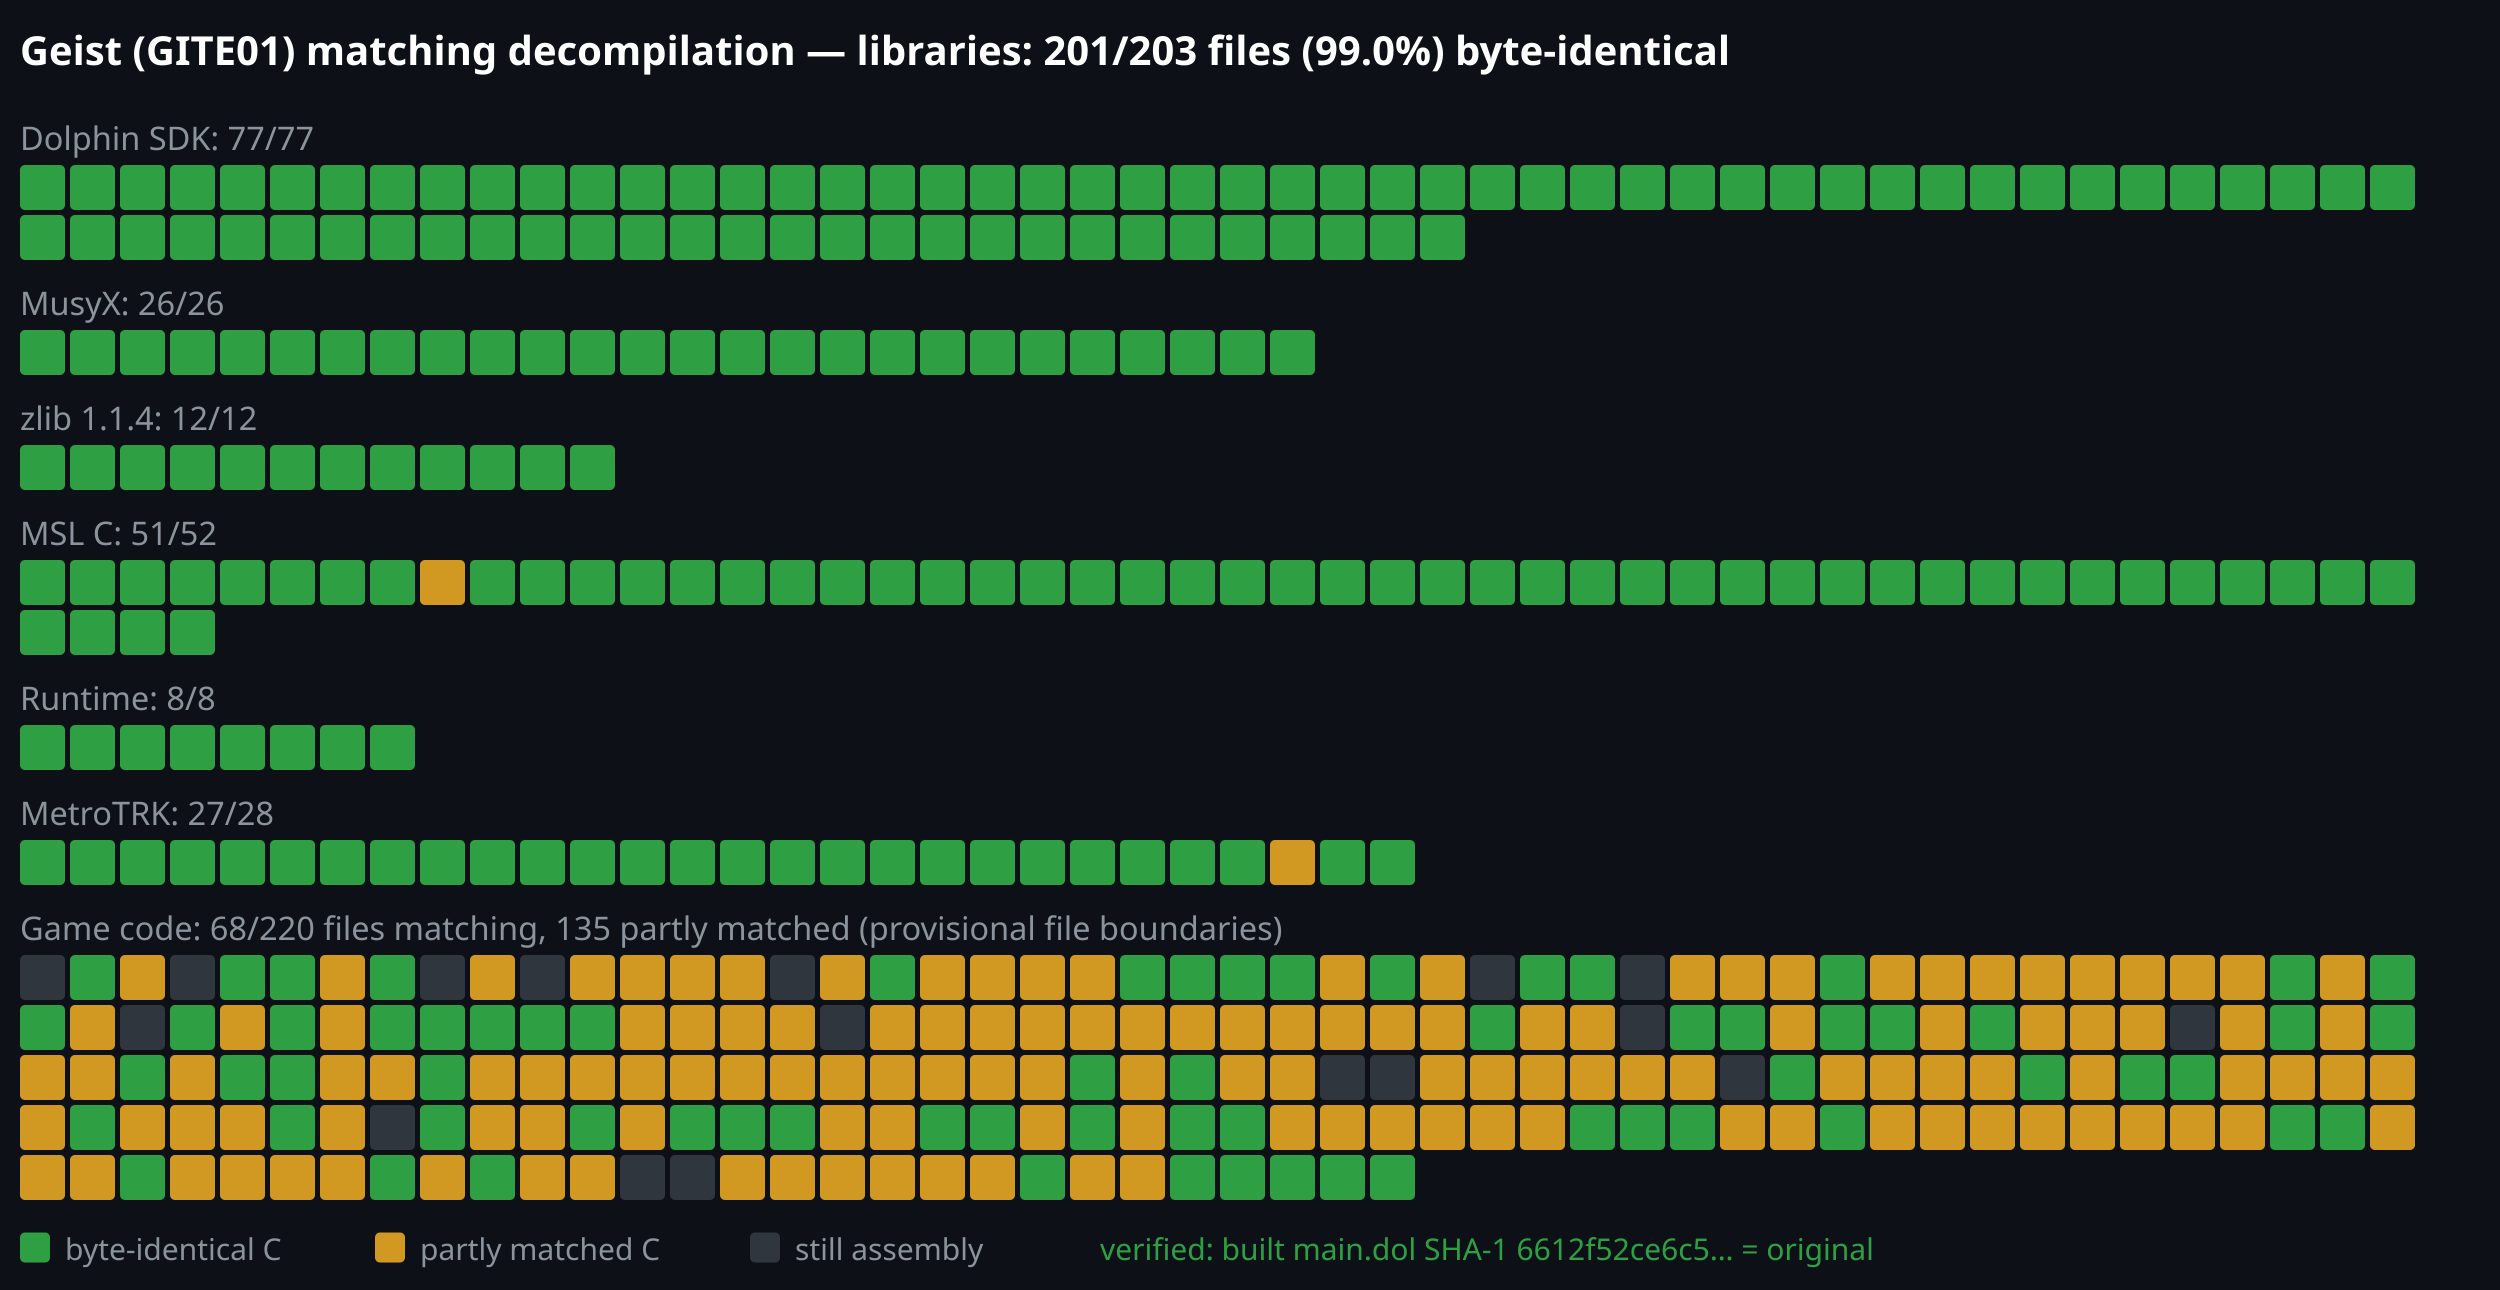
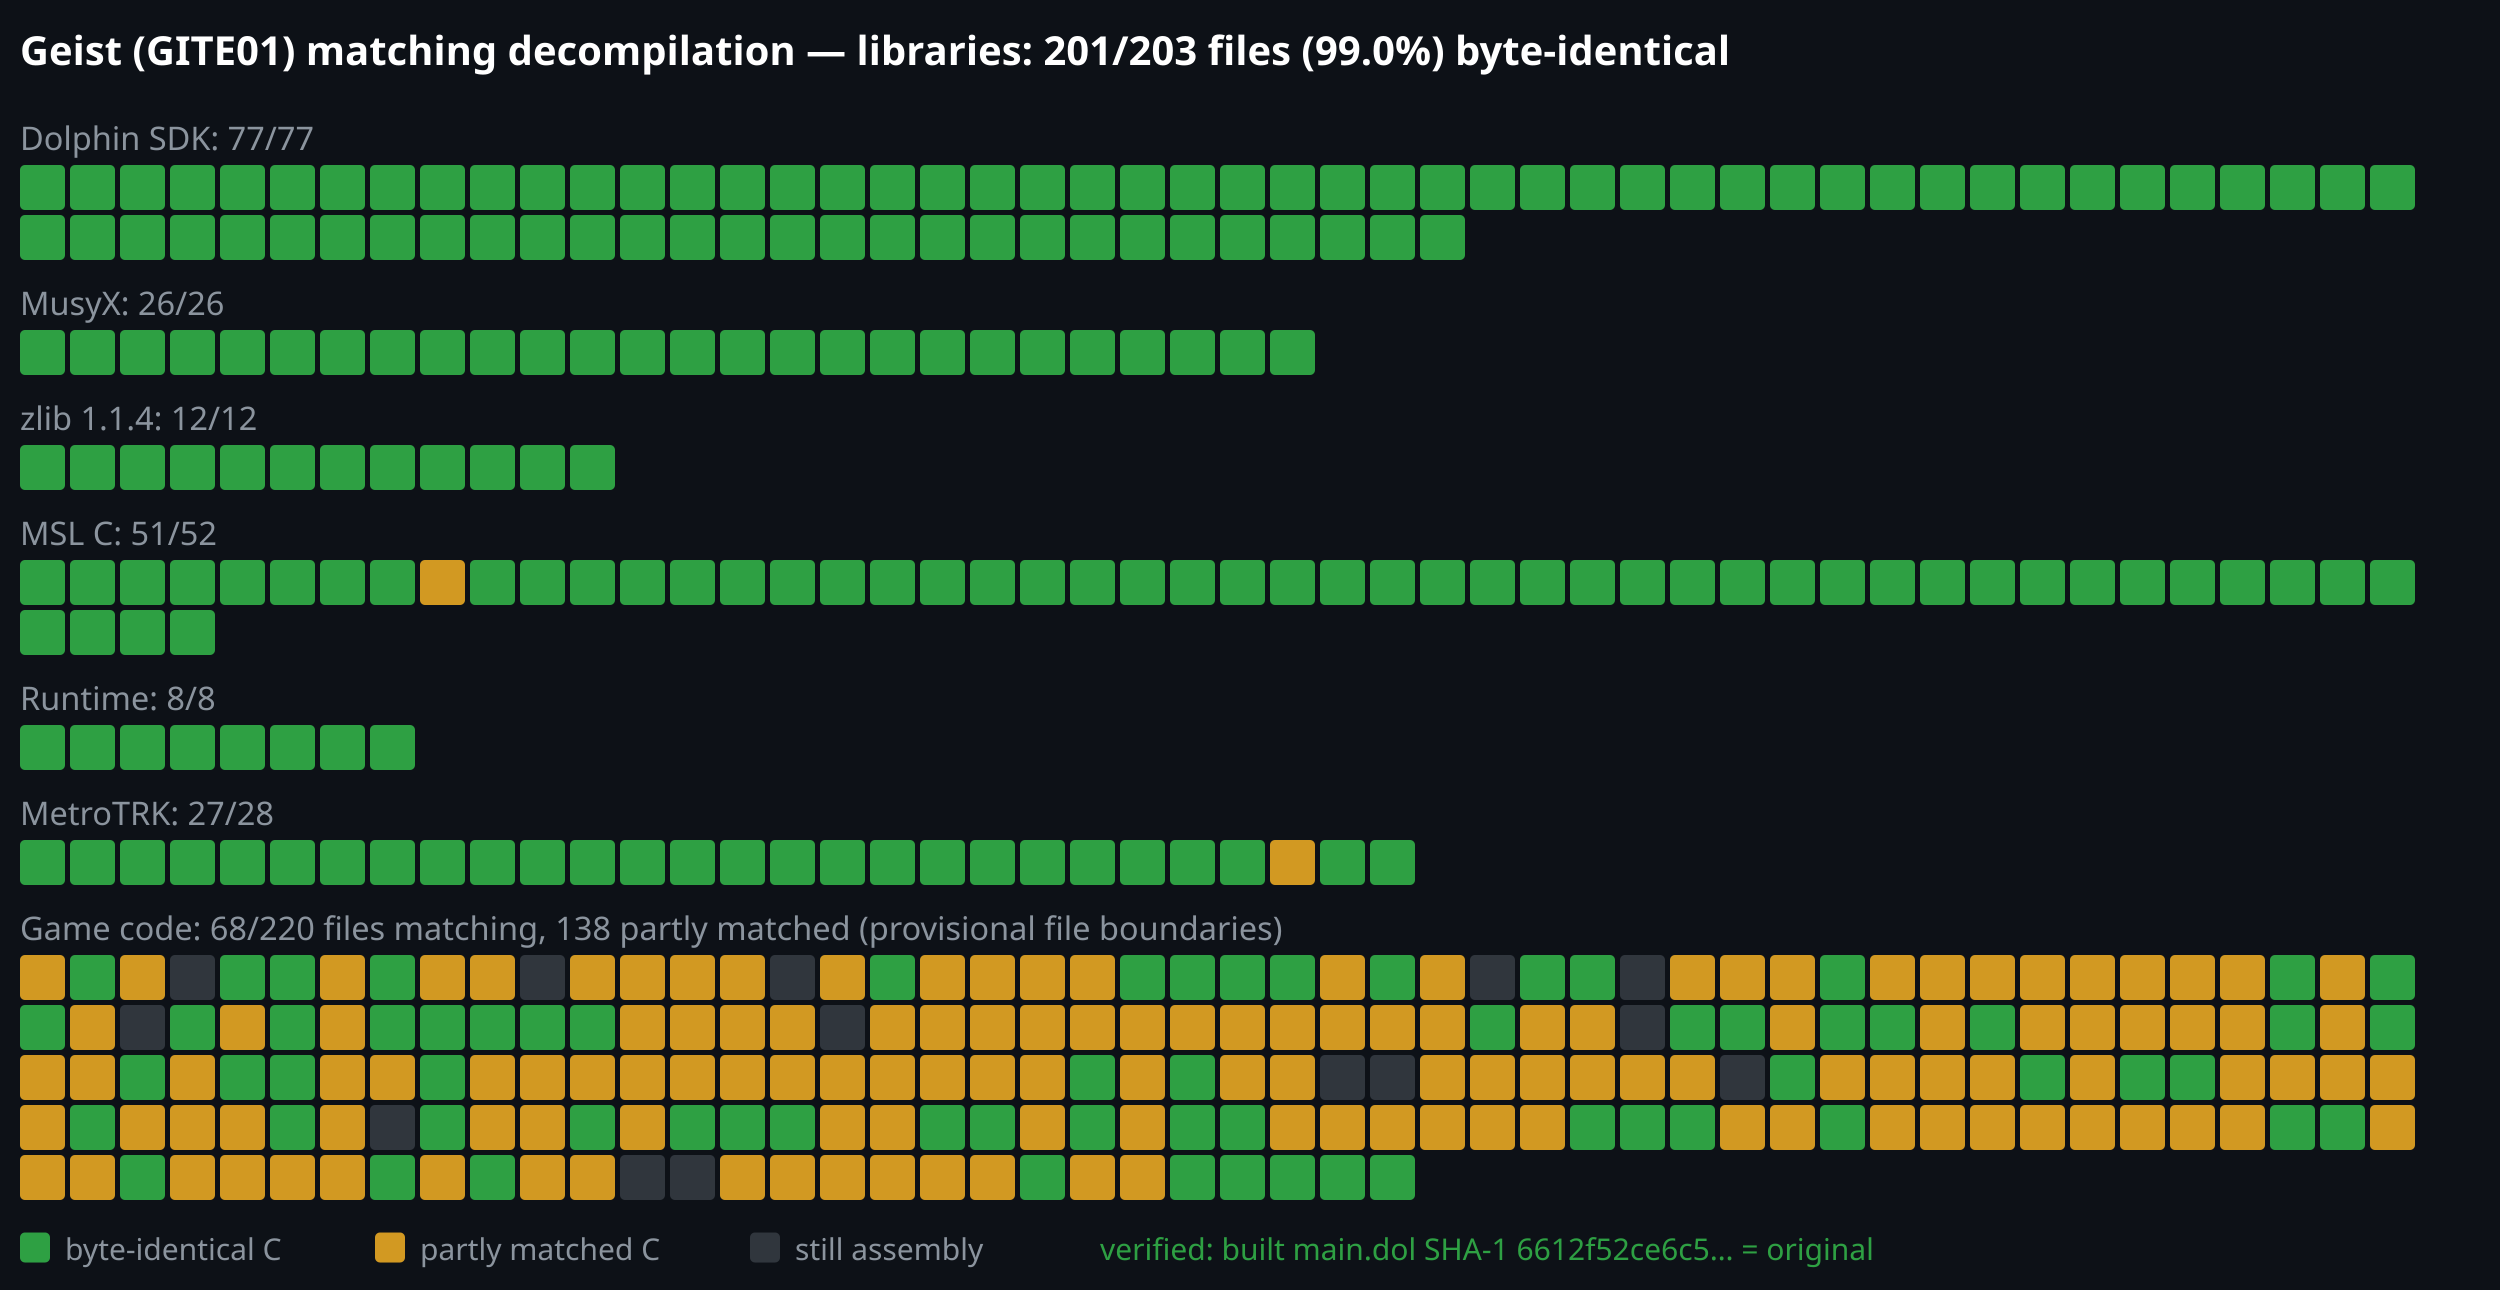
<svg xmlns="http://www.w3.org/2000/svg" viewBox="0 0 1000 516" width="1000" height="516">
  <rect width="1000" height="516" fill="#0d1117" />
  <text x="8" y="26" font-family="sans-serif" font-size="16" font-weight="bold" fill="#ffffff">Geist (GITE01) matching decompilation — libraries: 201/203 files (99.0%) byte-identical</text>
  <text x="8" y="60" font-family="sans-serif" font-size="13" font-weight="normal" fill="#8b949e">Dolphin SDK: 77/77</text>
  <rect x="8" y="66" width="18" height="18" rx="2" fill="#2ea043" />
  <rect x="28" y="66" width="18" height="18" rx="2" fill="#2ea043" />
  <rect x="48" y="66" width="18" height="18" rx="2" fill="#2ea043" />
  <rect x="68" y="66" width="18" height="18" rx="2" fill="#2ea043" />
  <rect x="88" y="66" width="18" height="18" rx="2" fill="#2ea043" />
  <rect x="108" y="66" width="18" height="18" rx="2" fill="#2ea043" />
  <rect x="128" y="66" width="18" height="18" rx="2" fill="#2ea043" />
  <rect x="148" y="66" width="18" height="18" rx="2" fill="#2ea043" />
  <rect x="168" y="66" width="18" height="18" rx="2" fill="#2ea043" />
  <rect x="188" y="66" width="18" height="18" rx="2" fill="#2ea043" />
  <rect x="208" y="66" width="18" height="18" rx="2" fill="#2ea043" />
  <rect x="228" y="66" width="18" height="18" rx="2" fill="#2ea043" />
  <rect x="248" y="66" width="18" height="18" rx="2" fill="#2ea043" />
  <rect x="268" y="66" width="18" height="18" rx="2" fill="#2ea043" />
  <rect x="288" y="66" width="18" height="18" rx="2" fill="#2ea043" />
  <rect x="308" y="66" width="18" height="18" rx="2" fill="#2ea043" />
  <rect x="328" y="66" width="18" height="18" rx="2" fill="#2ea043" />
  <rect x="348" y="66" width="18" height="18" rx="2" fill="#2ea043" />
  <rect x="368" y="66" width="18" height="18" rx="2" fill="#2ea043" />
  <rect x="388" y="66" width="18" height="18" rx="2" fill="#2ea043" />
  <rect x="408" y="66" width="18" height="18" rx="2" fill="#2ea043" />
  <rect x="428" y="66" width="18" height="18" rx="2" fill="#2ea043" />
  <rect x="448" y="66" width="18" height="18" rx="2" fill="#2ea043" />
  <rect x="468" y="66" width="18" height="18" rx="2" fill="#2ea043" />
  <rect x="488" y="66" width="18" height="18" rx="2" fill="#2ea043" />
  <rect x="508" y="66" width="18" height="18" rx="2" fill="#2ea043" />
  <rect x="528" y="66" width="18" height="18" rx="2" fill="#2ea043" />
  <rect x="548" y="66" width="18" height="18" rx="2" fill="#2ea043" />
  <rect x="568" y="66" width="18" height="18" rx="2" fill="#2ea043" />
  <rect x="588" y="66" width="18" height="18" rx="2" fill="#2ea043" />
  <rect x="608" y="66" width="18" height="18" rx="2" fill="#2ea043" />
  <rect x="628" y="66" width="18" height="18" rx="2" fill="#2ea043" />
  <rect x="648" y="66" width="18" height="18" rx="2" fill="#2ea043" />
  <rect x="668" y="66" width="18" height="18" rx="2" fill="#2ea043" />
  <rect x="688" y="66" width="18" height="18" rx="2" fill="#2ea043" />
  <rect x="708" y="66" width="18" height="18" rx="2" fill="#2ea043" />
  <rect x="728" y="66" width="18" height="18" rx="2" fill="#2ea043" />
  <rect x="748" y="66" width="18" height="18" rx="2" fill="#2ea043" />
  <rect x="768" y="66" width="18" height="18" rx="2" fill="#2ea043" />
  <rect x="788" y="66" width="18" height="18" rx="2" fill="#2ea043" />
  <rect x="808" y="66" width="18" height="18" rx="2" fill="#2ea043" />
  <rect x="828" y="66" width="18" height="18" rx="2" fill="#2ea043" />
  <rect x="848" y="66" width="18" height="18" rx="2" fill="#2ea043" />
  <rect x="868" y="66" width="18" height="18" rx="2" fill="#2ea043" />
  <rect x="888" y="66" width="18" height="18" rx="2" fill="#2ea043" />
  <rect x="908" y="66" width="18" height="18" rx="2" fill="#2ea043" />
  <rect x="928" y="66" width="18" height="18" rx="2" fill="#2ea043" />
  <rect x="948" y="66" width="18" height="18" rx="2" fill="#2ea043" />
  <rect x="8" y="86" width="18" height="18" rx="2" fill="#2ea043" />
  <rect x="28" y="86" width="18" height="18" rx="2" fill="#2ea043" />
  <rect x="48" y="86" width="18" height="18" rx="2" fill="#2ea043" />
  <rect x="68" y="86" width="18" height="18" rx="2" fill="#2ea043" />
  <rect x="88" y="86" width="18" height="18" rx="2" fill="#2ea043" />
  <rect x="108" y="86" width="18" height="18" rx="2" fill="#2ea043" />
  <rect x="128" y="86" width="18" height="18" rx="2" fill="#2ea043" />
  <rect x="148" y="86" width="18" height="18" rx="2" fill="#2ea043" />
  <rect x="168" y="86" width="18" height="18" rx="2" fill="#2ea043" />
  <rect x="188" y="86" width="18" height="18" rx="2" fill="#2ea043" />
  <rect x="208" y="86" width="18" height="18" rx="2" fill="#2ea043" />
  <rect x="228" y="86" width="18" height="18" rx="2" fill="#2ea043" />
  <rect x="248" y="86" width="18" height="18" rx="2" fill="#2ea043" />
  <rect x="268" y="86" width="18" height="18" rx="2" fill="#2ea043" />
  <rect x="288" y="86" width="18" height="18" rx="2" fill="#2ea043" />
  <rect x="308" y="86" width="18" height="18" rx="2" fill="#2ea043" />
  <rect x="328" y="86" width="18" height="18" rx="2" fill="#2ea043" />
  <rect x="348" y="86" width="18" height="18" rx="2" fill="#2ea043" />
  <rect x="368" y="86" width="18" height="18" rx="2" fill="#2ea043" />
  <rect x="388" y="86" width="18" height="18" rx="2" fill="#2ea043" />
  <rect x="408" y="86" width="18" height="18" rx="2" fill="#2ea043" />
  <rect x="428" y="86" width="18" height="18" rx="2" fill="#2ea043" />
  <rect x="448" y="86" width="18" height="18" rx="2" fill="#2ea043" />
  <rect x="468" y="86" width="18" height="18" rx="2" fill="#2ea043" />
  <rect x="488" y="86" width="18" height="18" rx="2" fill="#2ea043" />
  <rect x="508" y="86" width="18" height="18" rx="2" fill="#2ea043" />
  <rect x="528" y="86" width="18" height="18" rx="2" fill="#2ea043" />
  <rect x="548" y="86" width="18" height="18" rx="2" fill="#2ea043" />
  <rect x="568" y="86" width="18" height="18" rx="2" fill="#2ea043" />
  <text x="8" y="126" font-family="sans-serif" font-size="13" font-weight="normal" fill="#8b949e">MusyX: 26/26</text>
  <rect x="8" y="132" width="18" height="18" rx="2" fill="#2ea043" />
  <rect x="28" y="132" width="18" height="18" rx="2" fill="#2ea043" />
  <rect x="48" y="132" width="18" height="18" rx="2" fill="#2ea043" />
  <rect x="68" y="132" width="18" height="18" rx="2" fill="#2ea043" />
  <rect x="88" y="132" width="18" height="18" rx="2" fill="#2ea043" />
  <rect x="108" y="132" width="18" height="18" rx="2" fill="#2ea043" />
  <rect x="128" y="132" width="18" height="18" rx="2" fill="#2ea043" />
  <rect x="148" y="132" width="18" height="18" rx="2" fill="#2ea043" />
  <rect x="168" y="132" width="18" height="18" rx="2" fill="#2ea043" />
  <rect x="188" y="132" width="18" height="18" rx="2" fill="#2ea043" />
  <rect x="208" y="132" width="18" height="18" rx="2" fill="#2ea043" />
  <rect x="228" y="132" width="18" height="18" rx="2" fill="#2ea043" />
  <rect x="248" y="132" width="18" height="18" rx="2" fill="#2ea043" />
  <rect x="268" y="132" width="18" height="18" rx="2" fill="#2ea043" />
  <rect x="288" y="132" width="18" height="18" rx="2" fill="#2ea043" />
  <rect x="308" y="132" width="18" height="18" rx="2" fill="#2ea043" />
  <rect x="328" y="132" width="18" height="18" rx="2" fill="#2ea043" />
  <rect x="348" y="132" width="18" height="18" rx="2" fill="#2ea043" />
  <rect x="368" y="132" width="18" height="18" rx="2" fill="#2ea043" />
  <rect x="388" y="132" width="18" height="18" rx="2" fill="#2ea043" />
  <rect x="408" y="132" width="18" height="18" rx="2" fill="#2ea043" />
  <rect x="428" y="132" width="18" height="18" rx="2" fill="#2ea043" />
  <rect x="448" y="132" width="18" height="18" rx="2" fill="#2ea043" />
  <rect x="468" y="132" width="18" height="18" rx="2" fill="#2ea043" />
  <rect x="488" y="132" width="18" height="18" rx="2" fill="#2ea043" />
  <rect x="508" y="132" width="18" height="18" rx="2" fill="#2ea043" />
  <text x="8" y="172" font-family="sans-serif" font-size="13" font-weight="normal" fill="#8b949e">zlib 1.1.4: 12/12</text>
  <rect x="8" y="178" width="18" height="18" rx="2" fill="#2ea043" />
  <rect x="28" y="178" width="18" height="18" rx="2" fill="#2ea043" />
  <rect x="48" y="178" width="18" height="18" rx="2" fill="#2ea043" />
  <rect x="68" y="178" width="18" height="18" rx="2" fill="#2ea043" />
  <rect x="88" y="178" width="18" height="18" rx="2" fill="#2ea043" />
  <rect x="108" y="178" width="18" height="18" rx="2" fill="#2ea043" />
  <rect x="128" y="178" width="18" height="18" rx="2" fill="#2ea043" />
  <rect x="148" y="178" width="18" height="18" rx="2" fill="#2ea043" />
  <rect x="168" y="178" width="18" height="18" rx="2" fill="#2ea043" />
  <rect x="188" y="178" width="18" height="18" rx="2" fill="#2ea043" />
  <rect x="208" y="178" width="18" height="18" rx="2" fill="#2ea043" />
  <rect x="228" y="178" width="18" height="18" rx="2" fill="#2ea043" />
  <text x="8" y="218" font-family="sans-serif" font-size="13" font-weight="normal" fill="#8b949e">MSL C: 51/52</text>
  <rect x="8" y="224" width="18" height="18" rx="2" fill="#2ea043" />
  <rect x="28" y="224" width="18" height="18" rx="2" fill="#2ea043" />
  <rect x="48" y="224" width="18" height="18" rx="2" fill="#2ea043" />
  <rect x="68" y="224" width="18" height="18" rx="2" fill="#2ea043" />
  <rect x="88" y="224" width="18" height="18" rx="2" fill="#2ea043" />
  <rect x="108" y="224" width="18" height="18" rx="2" fill="#2ea043" />
  <rect x="128" y="224" width="18" height="18" rx="2" fill="#2ea043" />
  <rect x="148" y="224" width="18" height="18" rx="2" fill="#2ea043" />
  <rect x="168" y="224" width="18" height="18" rx="2" fill="#d29922" />
  <rect x="188" y="224" width="18" height="18" rx="2" fill="#2ea043" />
  <rect x="208" y="224" width="18" height="18" rx="2" fill="#2ea043" />
  <rect x="228" y="224" width="18" height="18" rx="2" fill="#2ea043" />
  <rect x="248" y="224" width="18" height="18" rx="2" fill="#2ea043" />
  <rect x="268" y="224" width="18" height="18" rx="2" fill="#2ea043" />
  <rect x="288" y="224" width="18" height="18" rx="2" fill="#2ea043" />
  <rect x="308" y="224" width="18" height="18" rx="2" fill="#2ea043" />
  <rect x="328" y="224" width="18" height="18" rx="2" fill="#2ea043" />
  <rect x="348" y="224" width="18" height="18" rx="2" fill="#2ea043" />
  <rect x="368" y="224" width="18" height="18" rx="2" fill="#2ea043" />
  <rect x="388" y="224" width="18" height="18" rx="2" fill="#2ea043" />
  <rect x="408" y="224" width="18" height="18" rx="2" fill="#2ea043" />
  <rect x="428" y="224" width="18" height="18" rx="2" fill="#2ea043" />
  <rect x="448" y="224" width="18" height="18" rx="2" fill="#2ea043" />
  <rect x="468" y="224" width="18" height="18" rx="2" fill="#2ea043" />
  <rect x="488" y="224" width="18" height="18" rx="2" fill="#2ea043" />
  <rect x="508" y="224" width="18" height="18" rx="2" fill="#2ea043" />
  <rect x="528" y="224" width="18" height="18" rx="2" fill="#2ea043" />
  <rect x="548" y="224" width="18" height="18" rx="2" fill="#2ea043" />
  <rect x="568" y="224" width="18" height="18" rx="2" fill="#2ea043" />
  <rect x="588" y="224" width="18" height="18" rx="2" fill="#2ea043" />
  <rect x="608" y="224" width="18" height="18" rx="2" fill="#2ea043" />
  <rect x="628" y="224" width="18" height="18" rx="2" fill="#2ea043" />
  <rect x="648" y="224" width="18" height="18" rx="2" fill="#2ea043" />
  <rect x="668" y="224" width="18" height="18" rx="2" fill="#2ea043" />
  <rect x="688" y="224" width="18" height="18" rx="2" fill="#2ea043" />
  <rect x="708" y="224" width="18" height="18" rx="2" fill="#2ea043" />
  <rect x="728" y="224" width="18" height="18" rx="2" fill="#2ea043" />
  <rect x="748" y="224" width="18" height="18" rx="2" fill="#2ea043" />
  <rect x="768" y="224" width="18" height="18" rx="2" fill="#2ea043" />
  <rect x="788" y="224" width="18" height="18" rx="2" fill="#2ea043" />
  <rect x="808" y="224" width="18" height="18" rx="2" fill="#2ea043" />
  <rect x="828" y="224" width="18" height="18" rx="2" fill="#2ea043" />
  <rect x="848" y="224" width="18" height="18" rx="2" fill="#2ea043" />
  <rect x="868" y="224" width="18" height="18" rx="2" fill="#2ea043" />
  <rect x="888" y="224" width="18" height="18" rx="2" fill="#2ea043" />
  <rect x="908" y="224" width="18" height="18" rx="2" fill="#2ea043" />
  <rect x="928" y="224" width="18" height="18" rx="2" fill="#2ea043" />
  <rect x="948" y="224" width="18" height="18" rx="2" fill="#2ea043" />
  <rect x="8" y="244" width="18" height="18" rx="2" fill="#2ea043" />
  <rect x="28" y="244" width="18" height="18" rx="2" fill="#2ea043" />
  <rect x="48" y="244" width="18" height="18" rx="2" fill="#2ea043" />
  <rect x="68" y="244" width="18" height="18" rx="2" fill="#2ea043" />
  <text x="8" y="284" font-family="sans-serif" font-size="13" font-weight="normal" fill="#8b949e">Runtime: 8/8</text>
  <rect x="8" y="290" width="18" height="18" rx="2" fill="#2ea043" />
  <rect x="28" y="290" width="18" height="18" rx="2" fill="#2ea043" />
  <rect x="48" y="290" width="18" height="18" rx="2" fill="#2ea043" />
  <rect x="68" y="290" width="18" height="18" rx="2" fill="#2ea043" />
  <rect x="88" y="290" width="18" height="18" rx="2" fill="#2ea043" />
  <rect x="108" y="290" width="18" height="18" rx="2" fill="#2ea043" />
  <rect x="128" y="290" width="18" height="18" rx="2" fill="#2ea043" />
  <rect x="148" y="290" width="18" height="18" rx="2" fill="#2ea043" />
  <text x="8" y="330" font-family="sans-serif" font-size="13" font-weight="normal" fill="#8b949e">MetroTRK: 27/28</text>
  <rect x="8" y="336" width="18" height="18" rx="2" fill="#2ea043" />
  <rect x="28" y="336" width="18" height="18" rx="2" fill="#2ea043" />
  <rect x="48" y="336" width="18" height="18" rx="2" fill="#2ea043" />
  <rect x="68" y="336" width="18" height="18" rx="2" fill="#2ea043" />
  <rect x="88" y="336" width="18" height="18" rx="2" fill="#2ea043" />
  <rect x="108" y="336" width="18" height="18" rx="2" fill="#2ea043" />
  <rect x="128" y="336" width="18" height="18" rx="2" fill="#2ea043" />
  <rect x="148" y="336" width="18" height="18" rx="2" fill="#2ea043" />
  <rect x="168" y="336" width="18" height="18" rx="2" fill="#2ea043" />
  <rect x="188" y="336" width="18" height="18" rx="2" fill="#2ea043" />
  <rect x="208" y="336" width="18" height="18" rx="2" fill="#2ea043" />
  <rect x="228" y="336" width="18" height="18" rx="2" fill="#2ea043" />
  <rect x="248" y="336" width="18" height="18" rx="2" fill="#2ea043" />
  <rect x="268" y="336" width="18" height="18" rx="2" fill="#2ea043" />
  <rect x="288" y="336" width="18" height="18" rx="2" fill="#2ea043" />
  <rect x="308" y="336" width="18" height="18" rx="2" fill="#2ea043" />
  <rect x="328" y="336" width="18" height="18" rx="2" fill="#2ea043" />
  <rect x="348" y="336" width="18" height="18" rx="2" fill="#2ea043" />
  <rect x="368" y="336" width="18" height="18" rx="2" fill="#2ea043" />
  <rect x="388" y="336" width="18" height="18" rx="2" fill="#2ea043" />
  <rect x="408" y="336" width="18" height="18" rx="2" fill="#2ea043" />
  <rect x="428" y="336" width="18" height="18" rx="2" fill="#2ea043" />
  <rect x="448" y="336" width="18" height="18" rx="2" fill="#2ea043" />
  <rect x="468" y="336" width="18" height="18" rx="2" fill="#2ea043" />
  <rect x="488" y="336" width="18" height="18" rx="2" fill="#2ea043" />
  <rect x="508" y="336" width="18" height="18" rx="2" fill="#d29922" />
  <rect x="528" y="336" width="18" height="18" rx="2" fill="#2ea043" />
  <rect x="548" y="336" width="18" height="18" rx="2" fill="#2ea043" />
-   <text x="8" y="376" font-family="sans-serif" font-size="13" font-weight="normal" fill="#8b949e">Game code: 68/220 files matching, 135 partly matched (provisional file boundaries)</text>
-   <rect x="8" y="382" width="18" height="18" rx="2" fill="#30363d" />
+   <text x="8" y="376" font-family="sans-serif" font-size="13" font-weight="normal" fill="#8b949e">Game code: 68/220 files matching, 138 partly matched (provisional file boundaries)</text>
+   <rect x="8" y="382" width="18" height="18" rx="2" fill="#d29922" />
  <rect x="28" y="382" width="18" height="18" rx="2" fill="#2ea043" />
  <rect x="48" y="382" width="18" height="18" rx="2" fill="#d29922" />
  <rect x="68" y="382" width="18" height="18" rx="2" fill="#30363d" />
  <rect x="88" y="382" width="18" height="18" rx="2" fill="#2ea043" />
  <rect x="108" y="382" width="18" height="18" rx="2" fill="#2ea043" />
  <rect x="128" y="382" width="18" height="18" rx="2" fill="#d29922" />
  <rect x="148" y="382" width="18" height="18" rx="2" fill="#2ea043" />
-   <rect x="168" y="382" width="18" height="18" rx="2" fill="#30363d" />
+   <rect x="168" y="382" width="18" height="18" rx="2" fill="#d29922" />
  <rect x="188" y="382" width="18" height="18" rx="2" fill="#d29922" />
  <rect x="208" y="382" width="18" height="18" rx="2" fill="#30363d" />
  <rect x="228" y="382" width="18" height="18" rx="2" fill="#d29922" />
  <rect x="248" y="382" width="18" height="18" rx="2" fill="#d29922" />
  <rect x="268" y="382" width="18" height="18" rx="2" fill="#d29922" />
  <rect x="288" y="382" width="18" height="18" rx="2" fill="#d29922" />
  <rect x="308" y="382" width="18" height="18" rx="2" fill="#30363d" />
  <rect x="328" y="382" width="18" height="18" rx="2" fill="#d29922" />
  <rect x="348" y="382" width="18" height="18" rx="2" fill="#2ea043" />
  <rect x="368" y="382" width="18" height="18" rx="2" fill="#d29922" />
  <rect x="388" y="382" width="18" height="18" rx="2" fill="#d29922" />
  <rect x="408" y="382" width="18" height="18" rx="2" fill="#d29922" />
  <rect x="428" y="382" width="18" height="18" rx="2" fill="#d29922" />
  <rect x="448" y="382" width="18" height="18" rx="2" fill="#2ea043" />
  <rect x="468" y="382" width="18" height="18" rx="2" fill="#2ea043" />
  <rect x="488" y="382" width="18" height="18" rx="2" fill="#2ea043" />
  <rect x="508" y="382" width="18" height="18" rx="2" fill="#2ea043" />
  <rect x="528" y="382" width="18" height="18" rx="2" fill="#d29922" />
  <rect x="548" y="382" width="18" height="18" rx="2" fill="#2ea043" />
  <rect x="568" y="382" width="18" height="18" rx="2" fill="#d29922" />
  <rect x="588" y="382" width="18" height="18" rx="2" fill="#30363d" />
  <rect x="608" y="382" width="18" height="18" rx="2" fill="#2ea043" />
  <rect x="628" y="382" width="18" height="18" rx="2" fill="#2ea043" />
  <rect x="648" y="382" width="18" height="18" rx="2" fill="#30363d" />
  <rect x="668" y="382" width="18" height="18" rx="2" fill="#d29922" />
  <rect x="688" y="382" width="18" height="18" rx="2" fill="#d29922" />
  <rect x="708" y="382" width="18" height="18" rx="2" fill="#d29922" />
  <rect x="728" y="382" width="18" height="18" rx="2" fill="#2ea043" />
  <rect x="748" y="382" width="18" height="18" rx="2" fill="#d29922" />
  <rect x="768" y="382" width="18" height="18" rx="2" fill="#d29922" />
  <rect x="788" y="382" width="18" height="18" rx="2" fill="#d29922" />
  <rect x="808" y="382" width="18" height="18" rx="2" fill="#d29922" />
  <rect x="828" y="382" width="18" height="18" rx="2" fill="#d29922" />
  <rect x="848" y="382" width="18" height="18" rx="2" fill="#d29922" />
  <rect x="868" y="382" width="18" height="18" rx="2" fill="#d29922" />
  <rect x="888" y="382" width="18" height="18" rx="2" fill="#d29922" />
  <rect x="908" y="382" width="18" height="18" rx="2" fill="#2ea043" />
  <rect x="928" y="382" width="18" height="18" rx="2" fill="#d29922" />
  <rect x="948" y="382" width="18" height="18" rx="2" fill="#2ea043" />
  <rect x="8" y="402" width="18" height="18" rx="2" fill="#2ea043" />
  <rect x="28" y="402" width="18" height="18" rx="2" fill="#d29922" />
  <rect x="48" y="402" width="18" height="18" rx="2" fill="#30363d" />
  <rect x="68" y="402" width="18" height="18" rx="2" fill="#2ea043" />
  <rect x="88" y="402" width="18" height="18" rx="2" fill="#d29922" />
  <rect x="108" y="402" width="18" height="18" rx="2" fill="#2ea043" />
  <rect x="128" y="402" width="18" height="18" rx="2" fill="#d29922" />
  <rect x="148" y="402" width="18" height="18" rx="2" fill="#2ea043" />
  <rect x="168" y="402" width="18" height="18" rx="2" fill="#2ea043" />
  <rect x="188" y="402" width="18" height="18" rx="2" fill="#2ea043" />
  <rect x="208" y="402" width="18" height="18" rx="2" fill="#2ea043" />
  <rect x="228" y="402" width="18" height="18" rx="2" fill="#2ea043" />
  <rect x="248" y="402" width="18" height="18" rx="2" fill="#d29922" />
  <rect x="268" y="402" width="18" height="18" rx="2" fill="#d29922" />
  <rect x="288" y="402" width="18" height="18" rx="2" fill="#d29922" />
  <rect x="308" y="402" width="18" height="18" rx="2" fill="#d29922" />
  <rect x="328" y="402" width="18" height="18" rx="2" fill="#30363d" />
  <rect x="348" y="402" width="18" height="18" rx="2" fill="#d29922" />
  <rect x="368" y="402" width="18" height="18" rx="2" fill="#d29922" />
  <rect x="388" y="402" width="18" height="18" rx="2" fill="#d29922" />
  <rect x="408" y="402" width="18" height="18" rx="2" fill="#d29922" />
  <rect x="428" y="402" width="18" height="18" rx="2" fill="#d29922" />
  <rect x="448" y="402" width="18" height="18" rx="2" fill="#d29922" />
  <rect x="468" y="402" width="18" height="18" rx="2" fill="#d29922" />
  <rect x="488" y="402" width="18" height="18" rx="2" fill="#d29922" />
  <rect x="508" y="402" width="18" height="18" rx="2" fill="#d29922" />
  <rect x="528" y="402" width="18" height="18" rx="2" fill="#d29922" />
  <rect x="548" y="402" width="18" height="18" rx="2" fill="#d29922" />
  <rect x="568" y="402" width="18" height="18" rx="2" fill="#d29922" />
  <rect x="588" y="402" width="18" height="18" rx="2" fill="#2ea043" />
  <rect x="608" y="402" width="18" height="18" rx="2" fill="#d29922" />
  <rect x="628" y="402" width="18" height="18" rx="2" fill="#d29922" />
  <rect x="648" y="402" width="18" height="18" rx="2" fill="#30363d" />
  <rect x="668" y="402" width="18" height="18" rx="2" fill="#2ea043" />
  <rect x="688" y="402" width="18" height="18" rx="2" fill="#2ea043" />
  <rect x="708" y="402" width="18" height="18" rx="2" fill="#d29922" />
  <rect x="728" y="402" width="18" height="18" rx="2" fill="#2ea043" />
  <rect x="748" y="402" width="18" height="18" rx="2" fill="#2ea043" />
  <rect x="768" y="402" width="18" height="18" rx="2" fill="#d29922" />
  <rect x="788" y="402" width="18" height="18" rx="2" fill="#2ea043" />
  <rect x="808" y="402" width="18" height="18" rx="2" fill="#d29922" />
  <rect x="828" y="402" width="18" height="18" rx="2" fill="#d29922" />
  <rect x="848" y="402" width="18" height="18" rx="2" fill="#d29922" />
-   <rect x="868" y="402" width="18" height="18" rx="2" fill="#30363d" />
+   <rect x="868" y="402" width="18" height="18" rx="2" fill="#d29922" />
  <rect x="888" y="402" width="18" height="18" rx="2" fill="#d29922" />
  <rect x="908" y="402" width="18" height="18" rx="2" fill="#2ea043" />
  <rect x="928" y="402" width="18" height="18" rx="2" fill="#d29922" />
  <rect x="948" y="402" width="18" height="18" rx="2" fill="#2ea043" />
  <rect x="8" y="422" width="18" height="18" rx="2" fill="#d29922" />
  <rect x="28" y="422" width="18" height="18" rx="2" fill="#d29922" />
  <rect x="48" y="422" width="18" height="18" rx="2" fill="#2ea043" />
  <rect x="68" y="422" width="18" height="18" rx="2" fill="#d29922" />
  <rect x="88" y="422" width="18" height="18" rx="2" fill="#2ea043" />
  <rect x="108" y="422" width="18" height="18" rx="2" fill="#2ea043" />
  <rect x="128" y="422" width="18" height="18" rx="2" fill="#d29922" />
  <rect x="148" y="422" width="18" height="18" rx="2" fill="#d29922" />
  <rect x="168" y="422" width="18" height="18" rx="2" fill="#2ea043" />
  <rect x="188" y="422" width="18" height="18" rx="2" fill="#d29922" />
  <rect x="208" y="422" width="18" height="18" rx="2" fill="#d29922" />
  <rect x="228" y="422" width="18" height="18" rx="2" fill="#d29922" />
  <rect x="248" y="422" width="18" height="18" rx="2" fill="#d29922" />
  <rect x="268" y="422" width="18" height="18" rx="2" fill="#d29922" />
  <rect x="288" y="422" width="18" height="18" rx="2" fill="#d29922" />
  <rect x="308" y="422" width="18" height="18" rx="2" fill="#d29922" />
  <rect x="328" y="422" width="18" height="18" rx="2" fill="#d29922" />
  <rect x="348" y="422" width="18" height="18" rx="2" fill="#d29922" />
  <rect x="368" y="422" width="18" height="18" rx="2" fill="#d29922" />
  <rect x="388" y="422" width="18" height="18" rx="2" fill="#d29922" />
  <rect x="408" y="422" width="18" height="18" rx="2" fill="#d29922" />
  <rect x="428" y="422" width="18" height="18" rx="2" fill="#2ea043" />
  <rect x="448" y="422" width="18" height="18" rx="2" fill="#d29922" />
  <rect x="468" y="422" width="18" height="18" rx="2" fill="#2ea043" />
  <rect x="488" y="422" width="18" height="18" rx="2" fill="#d29922" />
  <rect x="508" y="422" width="18" height="18" rx="2" fill="#d29922" />
  <rect x="528" y="422" width="18" height="18" rx="2" fill="#30363d" />
  <rect x="548" y="422" width="18" height="18" rx="2" fill="#30363d" />
  <rect x="568" y="422" width="18" height="18" rx="2" fill="#d29922" />
  <rect x="588" y="422" width="18" height="18" rx="2" fill="#d29922" />
  <rect x="608" y="422" width="18" height="18" rx="2" fill="#d29922" />
  <rect x="628" y="422" width="18" height="18" rx="2" fill="#d29922" />
  <rect x="648" y="422" width="18" height="18" rx="2" fill="#d29922" />
  <rect x="668" y="422" width="18" height="18" rx="2" fill="#d29922" />
  <rect x="688" y="422" width="18" height="18" rx="2" fill="#30363d" />
  <rect x="708" y="422" width="18" height="18" rx="2" fill="#2ea043" />
  <rect x="728" y="422" width="18" height="18" rx="2" fill="#d29922" />
  <rect x="748" y="422" width="18" height="18" rx="2" fill="#d29922" />
  <rect x="768" y="422" width="18" height="18" rx="2" fill="#d29922" />
  <rect x="788" y="422" width="18" height="18" rx="2" fill="#d29922" />
  <rect x="808" y="422" width="18" height="18" rx="2" fill="#2ea043" />
  <rect x="828" y="422" width="18" height="18" rx="2" fill="#d29922" />
  <rect x="848" y="422" width="18" height="18" rx="2" fill="#2ea043" />
  <rect x="868" y="422" width="18" height="18" rx="2" fill="#2ea043" />
  <rect x="888" y="422" width="18" height="18" rx="2" fill="#d29922" />
  <rect x="908" y="422" width="18" height="18" rx="2" fill="#d29922" />
  <rect x="928" y="422" width="18" height="18" rx="2" fill="#d29922" />
  <rect x="948" y="422" width="18" height="18" rx="2" fill="#d29922" />
  <rect x="8" y="442" width="18" height="18" rx="2" fill="#d29922" />
  <rect x="28" y="442" width="18" height="18" rx="2" fill="#2ea043" />
  <rect x="48" y="442" width="18" height="18" rx="2" fill="#d29922" />
  <rect x="68" y="442" width="18" height="18" rx="2" fill="#d29922" />
  <rect x="88" y="442" width="18" height="18" rx="2" fill="#d29922" />
  <rect x="108" y="442" width="18" height="18" rx="2" fill="#2ea043" />
  <rect x="128" y="442" width="18" height="18" rx="2" fill="#d29922" />
  <rect x="148" y="442" width="18" height="18" rx="2" fill="#30363d" />
  <rect x="168" y="442" width="18" height="18" rx="2" fill="#2ea043" />
  <rect x="188" y="442" width="18" height="18" rx="2" fill="#d29922" />
  <rect x="208" y="442" width="18" height="18" rx="2" fill="#d29922" />
  <rect x="228" y="442" width="18" height="18" rx="2" fill="#2ea043" />
  <rect x="248" y="442" width="18" height="18" rx="2" fill="#d29922" />
  <rect x="268" y="442" width="18" height="18" rx="2" fill="#2ea043" />
  <rect x="288" y="442" width="18" height="18" rx="2" fill="#2ea043" />
  <rect x="308" y="442" width="18" height="18" rx="2" fill="#2ea043" />
  <rect x="328" y="442" width="18" height="18" rx="2" fill="#d29922" />
  <rect x="348" y="442" width="18" height="18" rx="2" fill="#d29922" />
  <rect x="368" y="442" width="18" height="18" rx="2" fill="#2ea043" />
  <rect x="388" y="442" width="18" height="18" rx="2" fill="#2ea043" />
  <rect x="408" y="442" width="18" height="18" rx="2" fill="#d29922" />
  <rect x="428" y="442" width="18" height="18" rx="2" fill="#2ea043" />
  <rect x="448" y="442" width="18" height="18" rx="2" fill="#d29922" />
  <rect x="468" y="442" width="18" height="18" rx="2" fill="#2ea043" />
  <rect x="488" y="442" width="18" height="18" rx="2" fill="#2ea043" />
  <rect x="508" y="442" width="18" height="18" rx="2" fill="#d29922" />
  <rect x="528" y="442" width="18" height="18" rx="2" fill="#d29922" />
  <rect x="548" y="442" width="18" height="18" rx="2" fill="#d29922" />
  <rect x="568" y="442" width="18" height="18" rx="2" fill="#d29922" />
  <rect x="588" y="442" width="18" height="18" rx="2" fill="#d29922" />
  <rect x="608" y="442" width="18" height="18" rx="2" fill="#d29922" />
  <rect x="628" y="442" width="18" height="18" rx="2" fill="#2ea043" />
  <rect x="648" y="442" width="18" height="18" rx="2" fill="#2ea043" />
  <rect x="668" y="442" width="18" height="18" rx="2" fill="#2ea043" />
  <rect x="688" y="442" width="18" height="18" rx="2" fill="#d29922" />
  <rect x="708" y="442" width="18" height="18" rx="2" fill="#d29922" />
  <rect x="728" y="442" width="18" height="18" rx="2" fill="#2ea043" />
  <rect x="748" y="442" width="18" height="18" rx="2" fill="#d29922" />
  <rect x="768" y="442" width="18" height="18" rx="2" fill="#d29922" />
  <rect x="788" y="442" width="18" height="18" rx="2" fill="#d29922" />
  <rect x="808" y="442" width="18" height="18" rx="2" fill="#d29922" />
  <rect x="828" y="442" width="18" height="18" rx="2" fill="#d29922" />
  <rect x="848" y="442" width="18" height="18" rx="2" fill="#d29922" />
  <rect x="868" y="442" width="18" height="18" rx="2" fill="#d29922" />
  <rect x="888" y="442" width="18" height="18" rx="2" fill="#d29922" />
  <rect x="908" y="442" width="18" height="18" rx="2" fill="#2ea043" />
  <rect x="928" y="442" width="18" height="18" rx="2" fill="#2ea043" />
  <rect x="948" y="442" width="18" height="18" rx="2" fill="#d29922" />
  <rect x="8" y="462" width="18" height="18" rx="2" fill="#d29922" />
  <rect x="28" y="462" width="18" height="18" rx="2" fill="#d29922" />
  <rect x="48" y="462" width="18" height="18" rx="2" fill="#2ea043" />
  <rect x="68" y="462" width="18" height="18" rx="2" fill="#d29922" />
  <rect x="88" y="462" width="18" height="18" rx="2" fill="#d29922" />
  <rect x="108" y="462" width="18" height="18" rx="2" fill="#d29922" />
  <rect x="128" y="462" width="18" height="18" rx="2" fill="#d29922" />
  <rect x="148" y="462" width="18" height="18" rx="2" fill="#2ea043" />
  <rect x="168" y="462" width="18" height="18" rx="2" fill="#d29922" />
  <rect x="188" y="462" width="18" height="18" rx="2" fill="#2ea043" />
  <rect x="208" y="462" width="18" height="18" rx="2" fill="#d29922" />
  <rect x="228" y="462" width="18" height="18" rx="2" fill="#d29922" />
  <rect x="248" y="462" width="18" height="18" rx="2" fill="#30363d" />
  <rect x="268" y="462" width="18" height="18" rx="2" fill="#30363d" />
  <rect x="288" y="462" width="18" height="18" rx="2" fill="#d29922" />
  <rect x="308" y="462" width="18" height="18" rx="2" fill="#d29922" />
  <rect x="328" y="462" width="18" height="18" rx="2" fill="#d29922" />
  <rect x="348" y="462" width="18" height="18" rx="2" fill="#d29922" />
  <rect x="368" y="462" width="18" height="18" rx="2" fill="#d29922" />
  <rect x="388" y="462" width="18" height="18" rx="2" fill="#d29922" />
  <rect x="408" y="462" width="18" height="18" rx="2" fill="#2ea043" />
  <rect x="428" y="462" width="18" height="18" rx="2" fill="#d29922" />
  <rect x="448" y="462" width="18" height="18" rx="2" fill="#d29922" />
  <rect x="468" y="462" width="18" height="18" rx="2" fill="#2ea043" />
  <rect x="488" y="462" width="18" height="18" rx="2" fill="#2ea043" />
  <rect x="508" y="462" width="18" height="18" rx="2" fill="#2ea043" />
  <rect x="528" y="462" width="18" height="18" rx="2" fill="#2ea043" />
  <rect x="548" y="462" width="18" height="18" rx="2" fill="#2ea043" />
  <rect x="8" y="493" width="12" height="12" rx="2" fill="#2ea043" />
  <text x="26" y="504" font-family="sans-serif" font-size="12" font-weight="normal" fill="#8b949e">byte-identical C</text>
  <rect x="150" y="493" width="12" height="12" rx="2" fill="#d29922" />
  <text x="168" y="504" font-family="sans-serif" font-size="12" font-weight="normal" fill="#8b949e">partly matched C</text>
  <rect x="300" y="493" width="12" height="12" rx="2" fill="#30363d" />
  <text x="318" y="504" font-family="sans-serif" font-size="12" font-weight="normal" fill="#8b949e">still assembly</text>
  <text x="440" y="504" font-family="sans-serif" font-size="12" font-weight="normal" fill="#2ea043">verified: built main.dol SHA-1 6612f52ce6c5… = original</text>
</svg>
